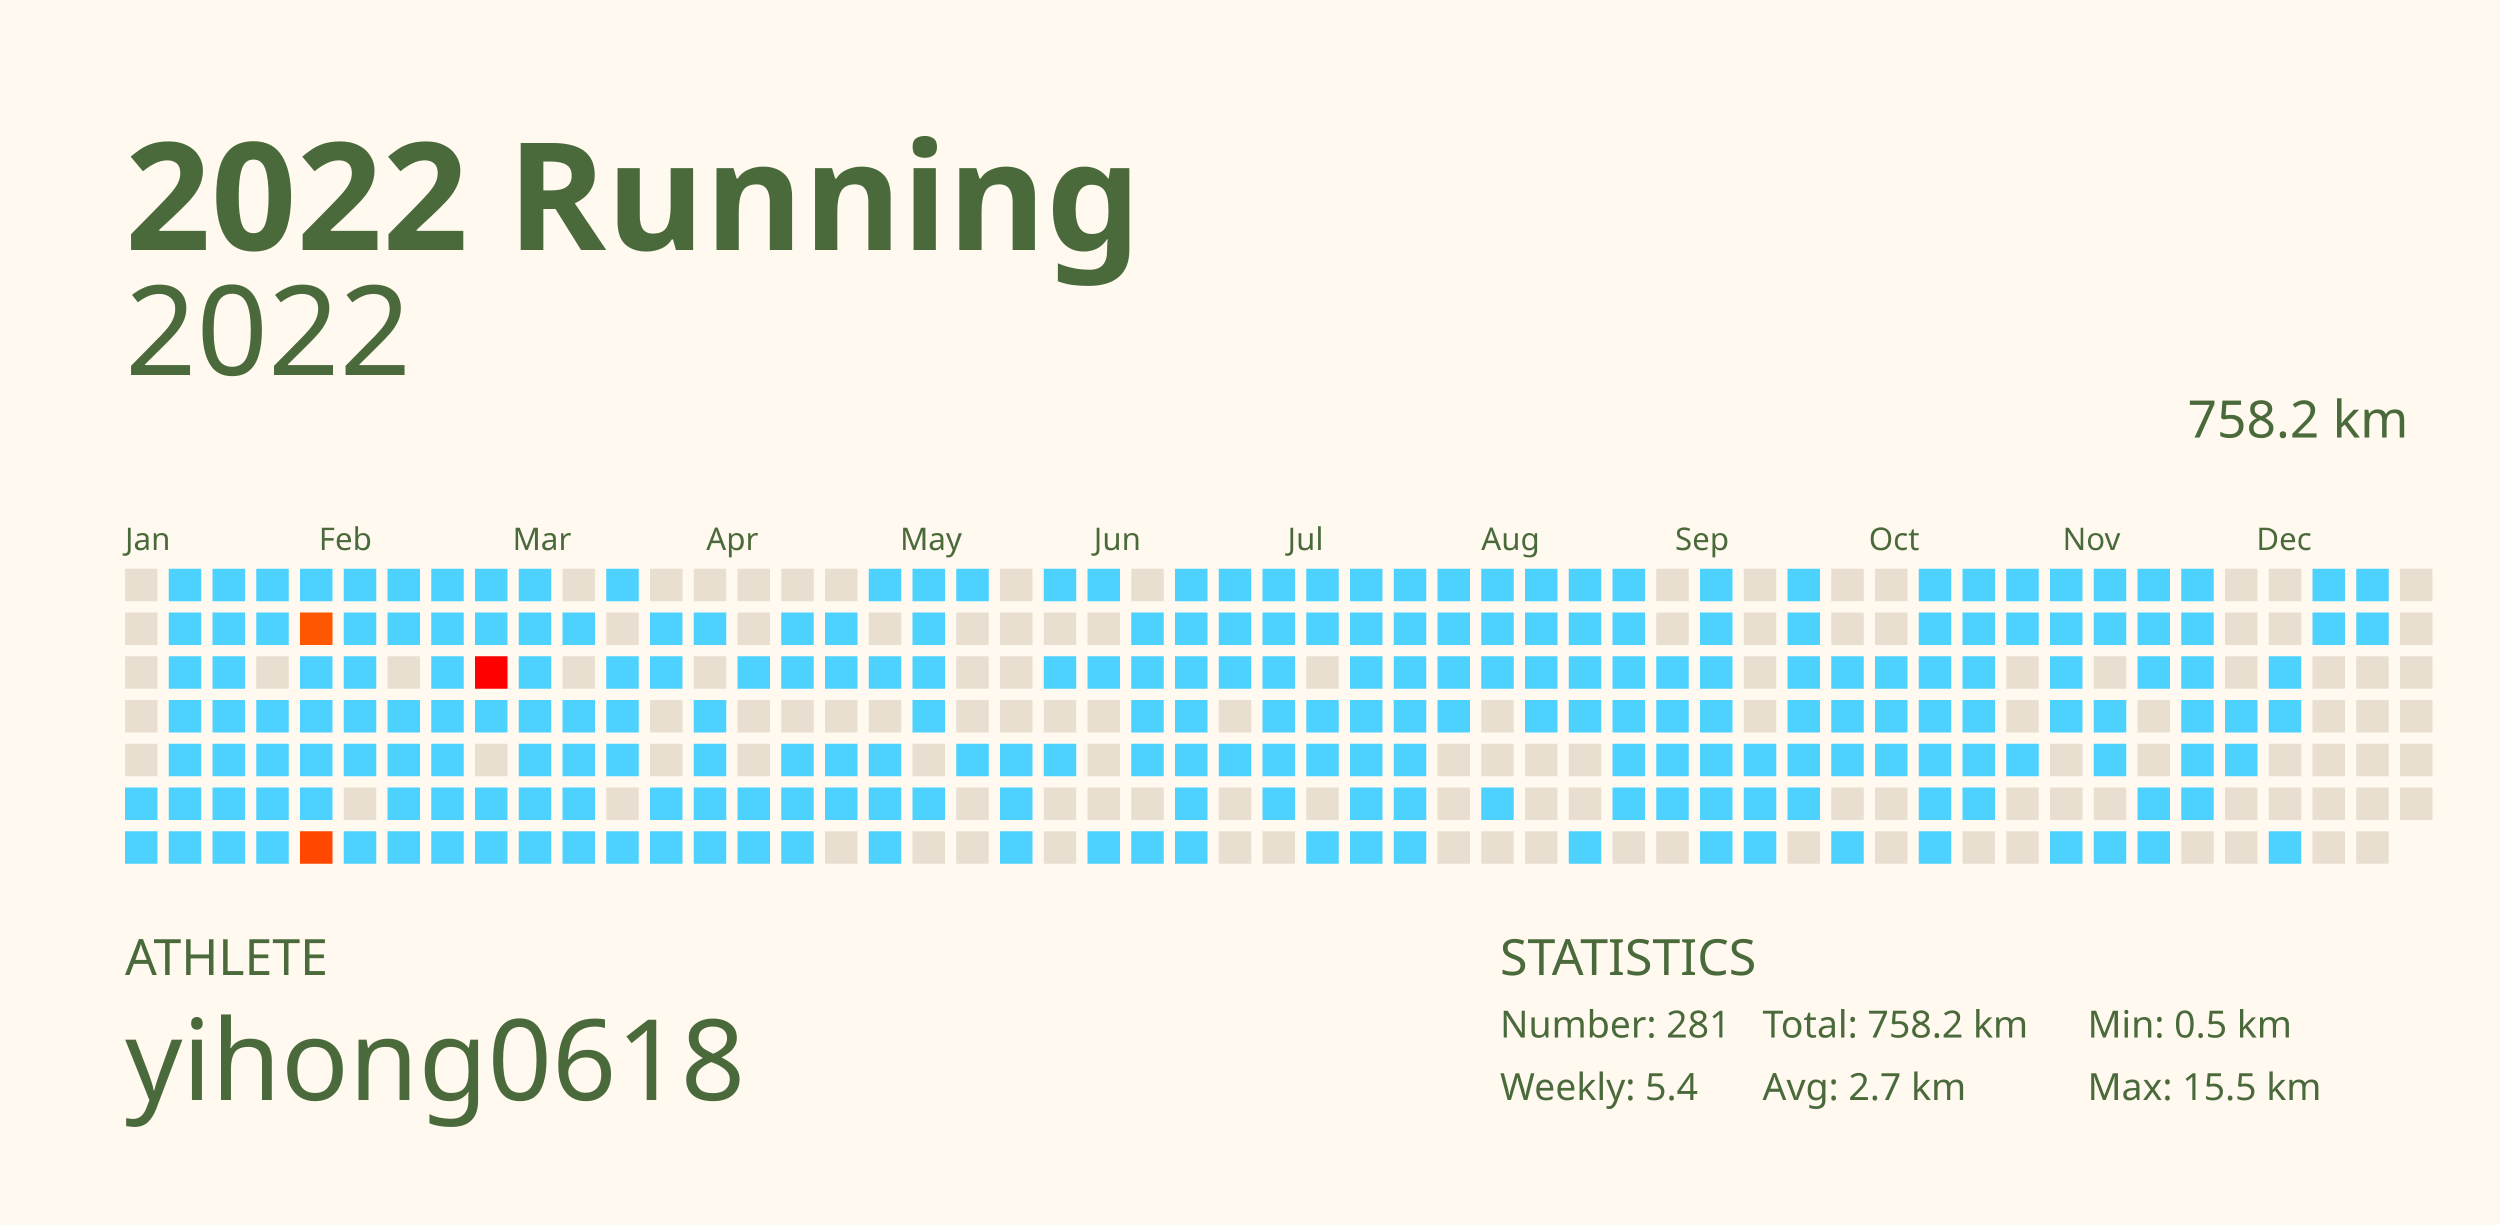
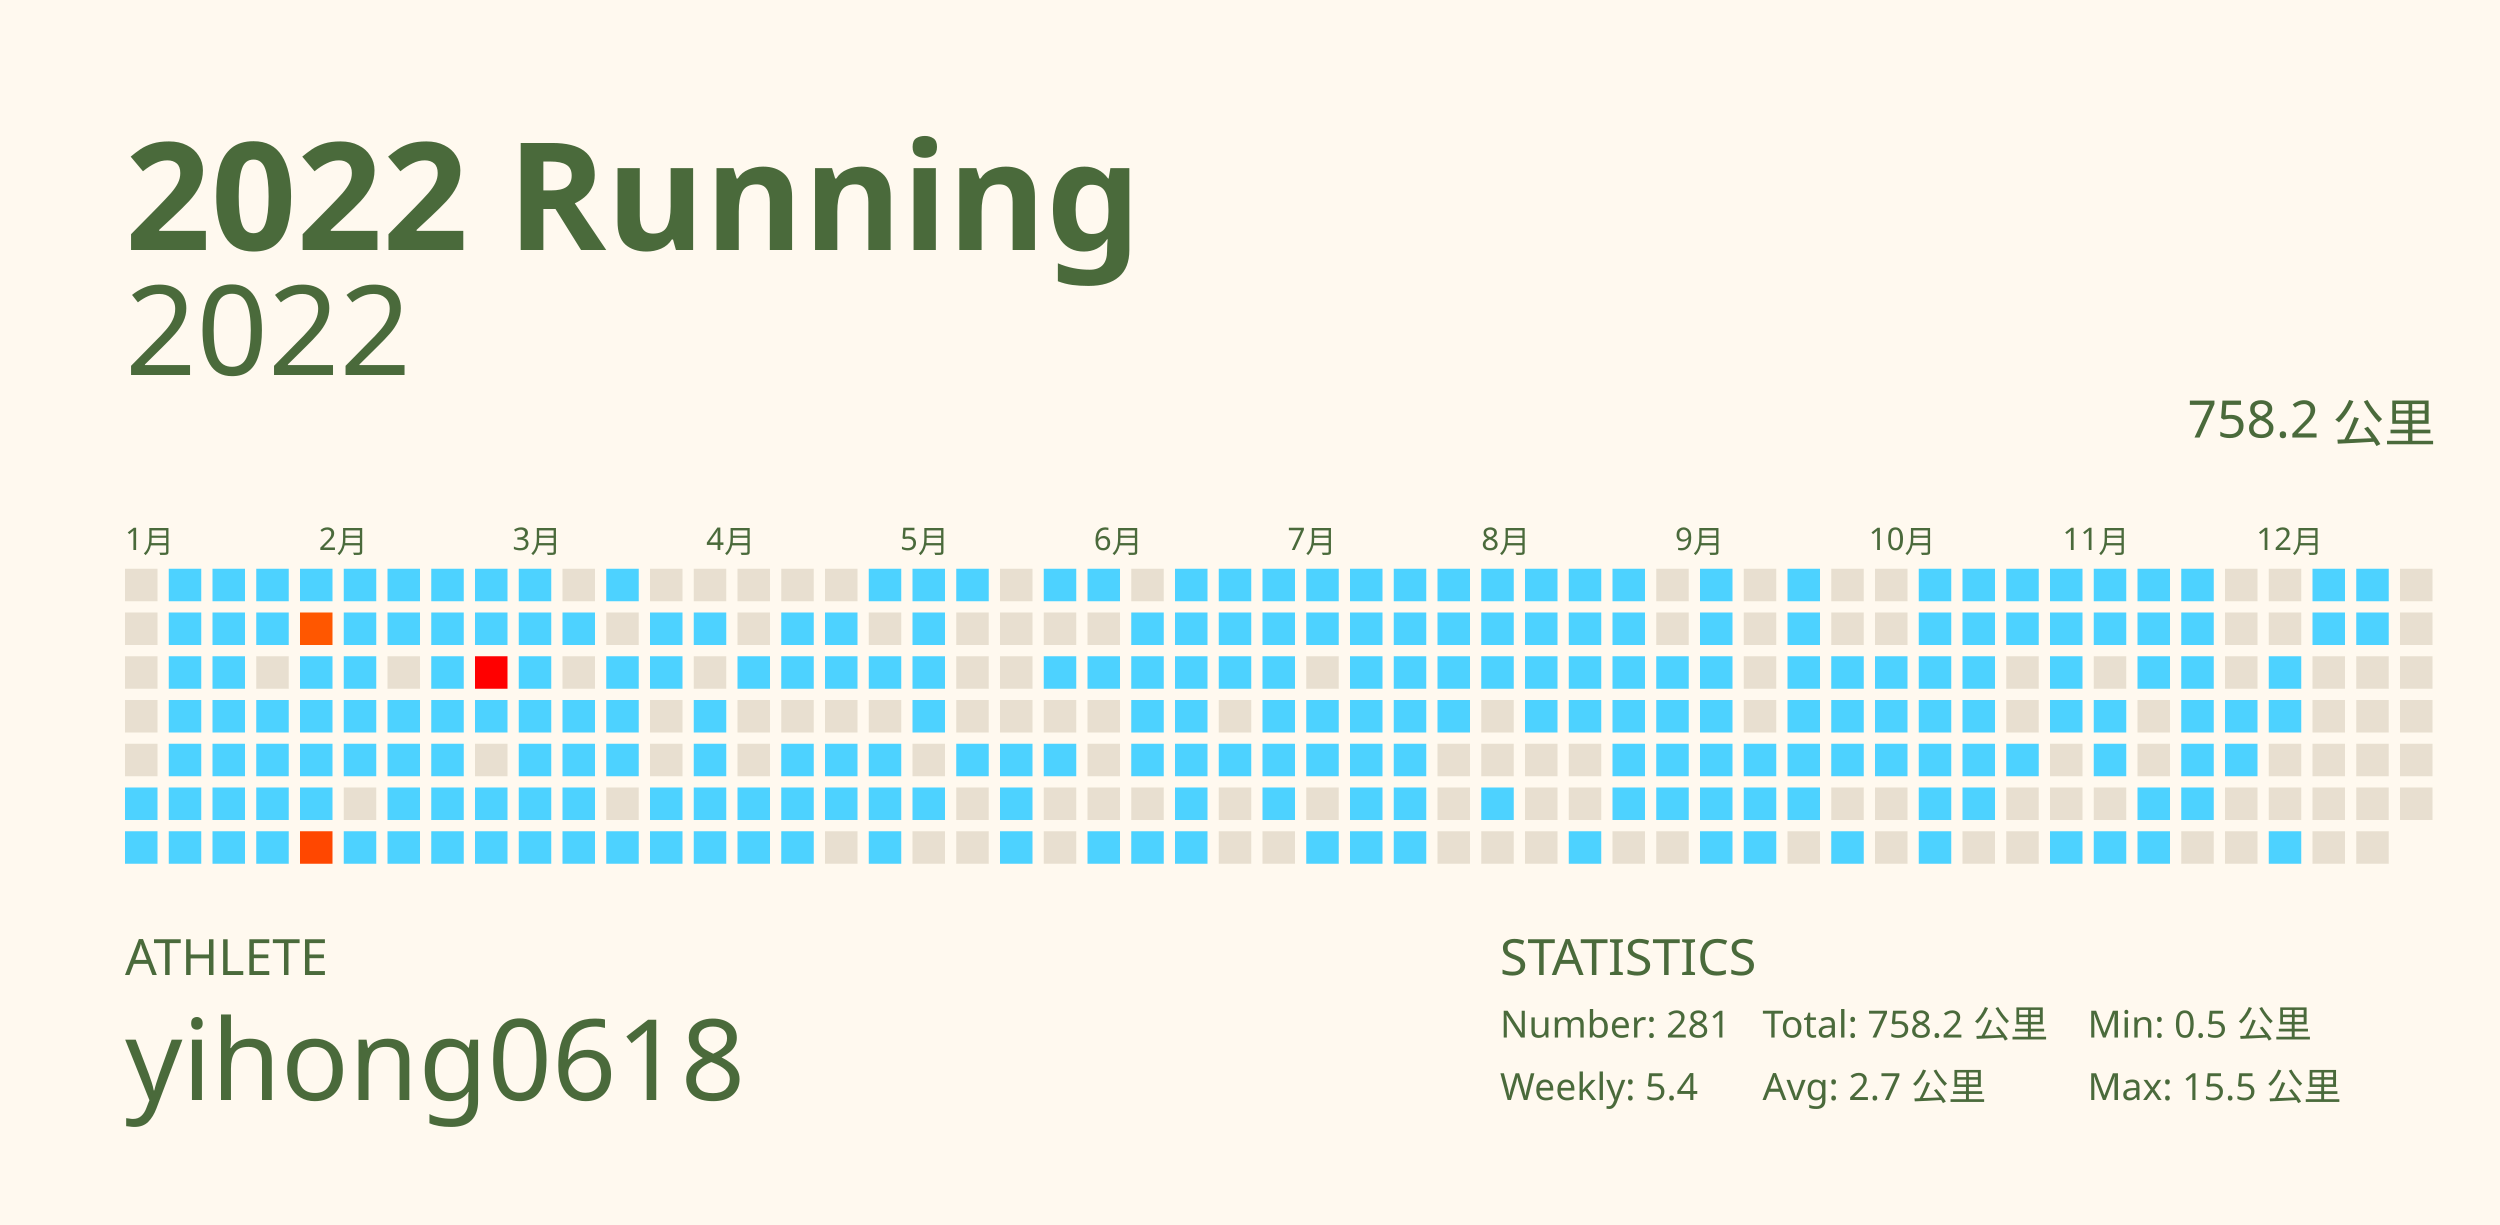
<svg xmlns="http://www.w3.org/2000/svg" baseProfile="full" height="98mm" version="1.1" viewBox="0,0,200,98" width="200mm">
  <defs />
  <rect fill="#FFF9EF" height="98" width="200" x="0" y="0" />
  <text fill="#4A6A3B" style="font-size:12px; font-family:LXGW WenKai,Quicksand,Nunito,sans-serif; font-weight:bold;" x="10" y="20">2022 Running</text>
  <text fill="#4A6A3B" style="font-size:4px; font-family:LXGW WenKai,Quicksand,Nunito,sans-serif" x="10" y="78">ATHLETE</text>
  <text fill="#4A6A3B" style="font-size:9px; font-family:LXGW WenKai,Quicksand,Nunito,sans-serif" x="10" y="88">yihong0618</text>
  <text fill="#4A6A3B" style="font-size:4px; font-family:LXGW WenKai,Quicksand,Nunito,sans-serif" x="120" y="78">STATISTICS</text>
  <text fill="#4A6A3B" style="font-size:3px; font-family:LXGW WenKai,Quicksand,Nunito,sans-serif" x="120" y="83">Number: 281</text>
  <text fill="#4A6A3B" style="font-size:3px; font-family:LXGW WenKai,Quicksand,Nunito,sans-serif" x="120" y="88">Weekly: 5.4</text>
-   <text fill="#4A6A3B" style="font-size:3px; font-family:LXGW WenKai,Quicksand,Nunito,sans-serif" x="141" y="83">Total: 758.2 km</text>
-   <text fill="#4A6A3B" style="font-size:3px; font-family:LXGW WenKai,Quicksand,Nunito,sans-serif" x="141" y="88">Avg: 2.7 km</text>
-   <text fill="#4A6A3B" style="font-size:3px; font-family:LXGW WenKai,Quicksand,Nunito,sans-serif" x="167" y="83">Min: 0.5 km</text>
-   <text fill="#4A6A3B" style="font-size:3px; font-family:LXGW WenKai,Quicksand,Nunito,sans-serif" x="167" y="88">Max: 15.5 km</text>
+   <text fill="#4A6A3B" style="font-size:3px; font-family:LXGW WenKai,Quicksand,Nunito,sans-serif" x="141" y="83">Total: 758.2 公里</text>
+   <text fill="#4A6A3B" style="font-size:3px; font-family:LXGW WenKai,Quicksand,Nunito,sans-serif" x="141" y="88">Avg: 2.7 公里</text>
+   <text fill="#4A6A3B" style="font-size:3px; font-family:LXGW WenKai,Quicksand,Nunito,sans-serif" x="167" y="83">Min: 0.5 公里</text>
+   <text fill="#4A6A3B" style="font-size:3px; font-family:LXGW WenKai,Quicksand,Nunito,sans-serif" x="167" y="88">Max: 15.5 公里</text>
  <text alignment-baseline="hanging" fill="#4A6A3B" style="font-size:10.0px; font-family:LXGW WenKai,Quicksand,Nunito,sans-serif;" x="10" y="30">2022</text>
-   <text alignment-baseline="hanging" fill="#4A6A3B" style="font-size:4.125px; font-family:LXGW WenKai,Quicksand,Nunito,sans-serif;" x="175" y="35">758.2 km</text>
-   <text fill="#4A6A3B" style="font-size:2.5px; font-family:LXGW WenKai,Quicksand,Nunito,sans-serif" x="10.0" y="44">Jan</text>
-   <text fill="#4A6A3B" style="font-size:2.5px; font-family:LXGW WenKai,Quicksand,Nunito,sans-serif" x="25.5" y="44">Feb</text>
-   <text fill="#4A6A3B" style="font-size:2.5px; font-family:LXGW WenKai,Quicksand,Nunito,sans-serif" x="41.0" y="44">Mar</text>
-   <text fill="#4A6A3B" style="font-size:2.5px; font-family:LXGW WenKai,Quicksand,Nunito,sans-serif" x="56.5" y="44">Apr</text>
-   <text fill="#4A6A3B" style="font-size:2.5px; font-family:LXGW WenKai,Quicksand,Nunito,sans-serif" x="72.0" y="44">May</text>
-   <text fill="#4A6A3B" style="font-size:2.5px; font-family:LXGW WenKai,Quicksand,Nunito,sans-serif" x="87.5" y="44">Jun</text>
-   <text fill="#4A6A3B" style="font-size:2.5px; font-family:LXGW WenKai,Quicksand,Nunito,sans-serif" x="103.0" y="44">Jul</text>
-   <text fill="#4A6A3B" style="font-size:2.5px; font-family:LXGW WenKai,Quicksand,Nunito,sans-serif" x="118.5" y="44">Aug</text>
-   <text fill="#4A6A3B" style="font-size:2.5px; font-family:LXGW WenKai,Quicksand,Nunito,sans-serif" x="134.0" y="44">Sep</text>
-   <text fill="#4A6A3B" style="font-size:2.5px; font-family:LXGW WenKai,Quicksand,Nunito,sans-serif" x="149.5" y="44">Oct</text>
-   <text fill="#4A6A3B" style="font-size:2.5px; font-family:LXGW WenKai,Quicksand,Nunito,sans-serif" x="165.0" y="44">Nov</text>
-   <text fill="#4A6A3B" style="font-size:2.5px; font-family:LXGW WenKai,Quicksand,Nunito,sans-serif" x="180.5" y="44">Dec</text>
+   <text alignment-baseline="hanging" fill="#4A6A3B" style="font-size:4.125px; font-family:LXGW WenKai,Quicksand,Nunito,sans-serif;" x="175" y="35">758.2 公里</text>
+   <text fill="#4A6A3B" style="font-size:2.5px; font-family:LXGW WenKai,Quicksand,Nunito,sans-serif" x="10.0" y="44">1月</text>
+   <text fill="#4A6A3B" style="font-size:2.5px; font-family:LXGW WenKai,Quicksand,Nunito,sans-serif" x="25.5" y="44">2月</text>
+   <text fill="#4A6A3B" style="font-size:2.5px; font-family:LXGW WenKai,Quicksand,Nunito,sans-serif" x="41.0" y="44">3月</text>
+   <text fill="#4A6A3B" style="font-size:2.5px; font-family:LXGW WenKai,Quicksand,Nunito,sans-serif" x="56.5" y="44">4月</text>
+   <text fill="#4A6A3B" style="font-size:2.5px; font-family:LXGW WenKai,Quicksand,Nunito,sans-serif" x="72.0" y="44">5月</text>
+   <text fill="#4A6A3B" style="font-size:2.5px; font-family:LXGW WenKai,Quicksand,Nunito,sans-serif" x="87.5" y="44">6月</text>
+   <text fill="#4A6A3B" style="font-size:2.5px; font-family:LXGW WenKai,Quicksand,Nunito,sans-serif" x="103.0" y="44">7月</text>
+   <text fill="#4A6A3B" style="font-size:2.5px; font-family:LXGW WenKai,Quicksand,Nunito,sans-serif" x="118.5" y="44">8月</text>
+   <text fill="#4A6A3B" style="font-size:2.5px; font-family:LXGW WenKai,Quicksand,Nunito,sans-serif" x="134.0" y="44">9月</text>
+   <text fill="#4A6A3B" style="font-size:2.5px; font-family:LXGW WenKai,Quicksand,Nunito,sans-serif" x="149.5" y="44">10月</text>
+   <text fill="#4A6A3B" style="font-size:2.5px; font-family:LXGW WenKai,Quicksand,Nunito,sans-serif" x="165.0" y="44">11月</text>
+   <text fill="#4A6A3B" style="font-size:2.5px; font-family:LXGW WenKai,Quicksand,Nunito,sans-serif" x="180.5" y="44">12月</text>
  <rect fill="#E8DFD0" height="2.6" width="2.6" x="10.0" y="45.5" />
  <rect fill="#E8DFD0" height="2.6" width="2.6" x="10.0" y="49.0" />
  <rect fill="#E8DFD0" height="2.6" width="2.6" x="10.0" y="52.5" />
  <rect fill="#E8DFD0" height="2.6" width="2.6" x="10.0" y="56.0" />
  <rect fill="#E8DFD0" height="2.6" width="2.6" x="10.0" y="59.5" />
  <rect fill="#4dd2ff" height="2.6" width="2.6" x="10.0" y="63.0" />
  <rect fill="#4dd2ff" height="2.6" width="2.6" x="10.0" y="66.5" />
  <rect fill="#4dd2ff" height="2.6" width="2.6" x="13.5" y="45.5" />
  <rect fill="#4dd2ff" height="2.6" width="2.6" x="13.5" y="49.0" />
  <rect fill="#4dd2ff" height="2.6" width="2.6" x="13.5" y="52.5" />
  <rect fill="#4dd2ff" height="2.6" width="2.6" x="13.5" y="56.0" />
  <rect fill="#4dd2ff" height="2.6" width="2.6" x="13.5" y="59.5" />
  <rect fill="#4dd2ff" height="2.6" width="2.6" x="13.5" y="63.0" />
  <rect fill="#4dd2ff" height="2.6" width="2.6" x="13.5" y="66.5" />
  <rect fill="#4dd2ff" height="2.6" width="2.6" x="17.0" y="45.5" />
  <rect fill="#4dd2ff" height="2.6" width="2.6" x="17.0" y="49.0" />
  <rect fill="#4dd2ff" height="2.6" width="2.6" x="17.0" y="52.5" />
  <rect fill="#4dd2ff" height="2.6" width="2.6" x="17.0" y="56.0" />
  <rect fill="#4dd2ff" height="2.6" width="2.6" x="17.0" y="59.5" />
  <rect fill="#4dd2ff" height="2.6" width="2.6" x="17.0" y="63.0" />
  <rect fill="#4dd2ff" height="2.6" width="2.6" x="17.0" y="66.5" />
  <rect fill="#4dd2ff" height="2.6" width="2.6" x="20.5" y="45.5" />
  <rect fill="#4dd2ff" height="2.6" width="2.6" x="20.5" y="49.0" />
  <rect fill="#E8DFD0" height="2.6" width="2.6" x="20.5" y="52.5" />
  <rect fill="#4dd2ff" height="2.6" width="2.6" x="20.5" y="56.0" />
  <rect fill="#4dd2ff" height="2.6" width="2.6" x="20.5" y="59.5" />
  <rect fill="#4dd2ff" height="2.6" width="2.6" x="20.5" y="63.0" />
  <rect fill="#4dd2ff" height="2.6" width="2.6" x="20.5" y="66.5" />
  <rect fill="#4dd2ff" height="2.6" width="2.6" x="24.0" y="45.5" />
  <rect fill="#ff5700" height="2.6" width="2.6" x="24.0" y="49.0" />
  <rect fill="#4dd2ff" height="2.6" width="2.6" x="24.0" y="52.5" />
  <rect fill="#4dd2ff" height="2.6" width="2.6" x="24.0" y="56.0" />
  <rect fill="#4dd2ff" height="2.6" width="2.6" x="24.0" y="59.5" />
  <rect fill="#4dd2ff" height="2.6" width="2.6" x="24.0" y="63.0" />
  <rect fill="#ff4700" height="2.6" width="2.6" x="24.0" y="66.5" />
  <rect fill="#4dd2ff" height="2.6" width="2.6" x="27.5" y="45.5" />
  <rect fill="#4dd2ff" height="2.6" width="2.6" x="27.5" y="49.0" />
  <rect fill="#4dd2ff" height="2.6" width="2.6" x="27.5" y="52.5" />
  <rect fill="#4dd2ff" height="2.6" width="2.6" x="27.5" y="56.0" />
  <rect fill="#4dd2ff" height="2.6" width="2.6" x="27.5" y="59.5" />
  <rect fill="#E8DFD0" height="2.6" width="2.6" x="27.5" y="63.0" />
  <rect fill="#4dd2ff" height="2.6" width="2.6" x="27.5" y="66.5" />
  <rect fill="#4dd2ff" height="2.6" width="2.6" x="31.0" y="45.5" />
  <rect fill="#4dd2ff" height="2.6" width="2.6" x="31.0" y="49.0" />
  <rect fill="#E8DFD0" height="2.6" width="2.6" x="31.0" y="52.5" />
  <rect fill="#4dd2ff" height="2.6" width="2.6" x="31.0" y="56.0" />
  <rect fill="#4dd2ff" height="2.6" width="2.6" x="31.0" y="59.5" />
  <rect fill="#4dd2ff" height="2.6" width="2.6" x="31.0" y="63.0" />
  <rect fill="#4dd2ff" height="2.6" width="2.6" x="31.0" y="66.5" />
  <rect fill="#4dd2ff" height="2.6" width="2.6" x="34.5" y="45.5" />
  <rect fill="#4dd2ff" height="2.6" width="2.6" x="34.5" y="49.0" />
  <rect fill="#4dd2ff" height="2.6" width="2.6" x="34.5" y="52.5" />
  <rect fill="#4dd2ff" height="2.6" width="2.6" x="34.5" y="56.0" />
  <rect fill="#4dd2ff" height="2.6" width="2.6" x="34.5" y="59.5" />
  <rect fill="#4dd2ff" height="2.6" width="2.6" x="34.5" y="63.0" />
  <rect fill="#4dd2ff" height="2.6" width="2.6" x="34.5" y="66.5" />
  <rect fill="#4dd2ff" height="2.6" width="2.6" x="38.0" y="45.5" />
  <rect fill="#4dd2ff" height="2.6" width="2.6" x="38.0" y="49.0" />
  <rect fill="#ff0000" height="2.6" width="2.6" x="38.0" y="52.5" />
  <rect fill="#4dd2ff" height="2.6" width="2.6" x="38.0" y="56.0" />
  <rect fill="#E8DFD0" height="2.6" width="2.6" x="38.0" y="59.5" />
  <rect fill="#4dd2ff" height="2.6" width="2.6" x="38.0" y="63.0" />
  <rect fill="#4dd2ff" height="2.6" width="2.6" x="38.0" y="66.5" />
  <rect fill="#4dd2ff" height="2.6" width="2.6" x="41.5" y="45.5" />
  <rect fill="#4dd2ff" height="2.6" width="2.6" x="41.5" y="49.0" />
  <rect fill="#4dd2ff" height="2.6" width="2.6" x="41.5" y="52.5" />
  <rect fill="#4dd2ff" height="2.6" width="2.6" x="41.5" y="56.0" />
  <rect fill="#4dd2ff" height="2.6" width="2.6" x="41.5" y="59.5" />
  <rect fill="#4dd2ff" height="2.6" width="2.6" x="41.5" y="63.0" />
  <rect fill="#4dd2ff" height="2.6" width="2.6" x="41.5" y="66.5" />
  <rect fill="#E8DFD0" height="2.6" width="2.6" x="45.0" y="45.5" />
  <rect fill="#4dd2ff" height="2.6" width="2.6" x="45.0" y="49.0" />
  <rect fill="#E8DFD0" height="2.6" width="2.6" x="45.0" y="52.5" />
  <rect fill="#4dd2ff" height="2.6" width="2.6" x="45.0" y="56.0" />
  <rect fill="#4dd2ff" height="2.6" width="2.6" x="45.0" y="59.5" />
  <rect fill="#4dd2ff" height="2.6" width="2.6" x="45.0" y="63.0" />
  <rect fill="#4dd2ff" height="2.6" width="2.6" x="45.0" y="66.5" />
  <rect fill="#4dd2ff" height="2.6" width="2.6" x="48.5" y="45.5" />
  <rect fill="#E8DFD0" height="2.6" width="2.6" x="48.5" y="49.0" />
  <rect fill="#4dd2ff" height="2.6" width="2.6" x="48.5" y="52.5" />
  <rect fill="#4dd2ff" height="2.6" width="2.6" x="48.5" y="56.0" />
  <rect fill="#4dd2ff" height="2.6" width="2.6" x="48.5" y="59.5" />
  <rect fill="#E8DFD0" height="2.6" width="2.6" x="48.5" y="63.0" />
  <rect fill="#4dd2ff" height="2.6" width="2.6" x="48.5" y="66.5" />
  <rect fill="#E8DFD0" height="2.6" width="2.6" x="52.0" y="45.5" />
  <rect fill="#4dd2ff" height="2.6" width="2.6" x="52.0" y="49.0" />
  <rect fill="#4dd2ff" height="2.6" width="2.6" x="52.0" y="52.5" />
  <rect fill="#E8DFD0" height="2.6" width="2.6" x="52.0" y="56.0" />
  <rect fill="#E8DFD0" height="2.6" width="2.6" x="52.0" y="59.5" />
  <rect fill="#4dd2ff" height="2.6" width="2.6" x="52.0" y="63.0" />
  <rect fill="#4dd2ff" height="2.6" width="2.6" x="52.0" y="66.5" />
  <rect fill="#E8DFD0" height="2.6" width="2.6" x="55.5" y="45.5" />
  <rect fill="#4dd2ff" height="2.6" width="2.6" x="55.5" y="49.0" />
  <rect fill="#E8DFD0" height="2.6" width="2.6" x="55.5" y="52.5" />
  <rect fill="#4dd2ff" height="2.6" width="2.6" x="55.5" y="56.0" />
  <rect fill="#4dd2ff" height="2.6" width="2.6" x="55.5" y="59.5" />
  <rect fill="#4dd2ff" height="2.6" width="2.6" x="55.5" y="63.0" />
  <rect fill="#4dd2ff" height="2.6" width="2.6" x="55.5" y="66.5" />
  <rect fill="#E8DFD0" height="2.6" width="2.6" x="59.0" y="45.5" />
  <rect fill="#E8DFD0" height="2.6" width="2.6" x="59.0" y="49.0" />
  <rect fill="#4dd2ff" height="2.6" width="2.6" x="59.0" y="52.5" />
  <rect fill="#E8DFD0" height="2.6" width="2.6" x="59.0" y="56.0" />
  <rect fill="#E8DFD0" height="2.6" width="2.6" x="59.0" y="59.5" />
  <rect fill="#4dd2ff" height="2.6" width="2.6" x="59.0" y="63.0" />
  <rect fill="#4dd2ff" height="2.6" width="2.6" x="59.0" y="66.5" />
  <rect fill="#E8DFD0" height="2.6" width="2.6" x="62.5" y="45.5" />
  <rect fill="#4dd2ff" height="2.6" width="2.6" x="62.5" y="49.0" />
  <rect fill="#4dd2ff" height="2.6" width="2.6" x="62.5" y="52.5" />
  <rect fill="#E8DFD0" height="2.6" width="2.6" x="62.5" y="56.0" />
  <rect fill="#4dd2ff" height="2.6" width="2.6" x="62.5" y="59.5" />
  <rect fill="#4dd2ff" height="2.6" width="2.6" x="62.5" y="63.0" />
  <rect fill="#4dd2ff" height="2.6" width="2.6" x="62.5" y="66.5" />
  <rect fill="#E8DFD0" height="2.6" width="2.6" x="66.0" y="45.5" />
  <rect fill="#4dd2ff" height="2.6" width="2.6" x="66.0" y="49.0" />
  <rect fill="#4dd2ff" height="2.6" width="2.6" x="66.0" y="52.5" />
  <rect fill="#E8DFD0" height="2.6" width="2.6" x="66.0" y="56.0" />
  <rect fill="#4dd2ff" height="2.6" width="2.6" x="66.0" y="59.5" />
  <rect fill="#4dd2ff" height="2.6" width="2.6" x="66.0" y="63.0" />
  <rect fill="#E8DFD0" height="2.6" width="2.6" x="66.0" y="66.5" />
  <rect fill="#4dd2ff" height="2.6" width="2.6" x="69.5" y="45.5" />
  <rect fill="#E8DFD0" height="2.6" width="2.6" x="69.5" y="49.0" />
  <rect fill="#4dd2ff" height="2.6" width="2.6" x="69.5" y="52.5" />
  <rect fill="#E8DFD0" height="2.6" width="2.6" x="69.5" y="56.0" />
  <rect fill="#4dd2ff" height="2.6" width="2.6" x="69.5" y="59.5" />
  <rect fill="#4dd2ff" height="2.6" width="2.6" x="69.5" y="63.0" />
  <rect fill="#4dd2ff" height="2.6" width="2.6" x="69.5" y="66.5" />
  <rect fill="#4dd2ff" height="2.6" width="2.6" x="73.0" y="45.5" />
  <rect fill="#4dd2ff" height="2.6" width="2.6" x="73.0" y="49.0" />
  <rect fill="#4dd2ff" height="2.6" width="2.6" x="73.0" y="52.5" />
  <rect fill="#4dd2ff" height="2.6" width="2.6" x="73.0" y="56.0" />
  <rect fill="#E8DFD0" height="2.6" width="2.6" x="73.0" y="59.5" />
  <rect fill="#4dd2ff" height="2.6" width="2.6" x="73.0" y="63.0" />
  <rect fill="#E8DFD0" height="2.6" width="2.6" x="73.0" y="66.5" />
  <rect fill="#4dd2ff" height="2.6" width="2.6" x="76.5" y="45.5" />
  <rect fill="#E8DFD0" height="2.6" width="2.6" x="76.5" y="49.0" />
  <rect fill="#E8DFD0" height="2.6" width="2.6" x="76.5" y="52.5" />
  <rect fill="#E8DFD0" height="2.6" width="2.6" x="76.5" y="56.0" />
  <rect fill="#4dd2ff" height="2.6" width="2.6" x="76.5" y="59.5" />
  <rect fill="#E8DFD0" height="2.6" width="2.6" x="76.5" y="63.0" />
  <rect fill="#E8DFD0" height="2.6" width="2.6" x="76.5" y="66.5" />
  <rect fill="#E8DFD0" height="2.6" width="2.6" x="80.0" y="45.5" />
  <rect fill="#E8DFD0" height="2.6" width="2.6" x="80.0" y="49.0" />
  <rect fill="#E8DFD0" height="2.6" width="2.6" x="80.0" y="52.5" />
  <rect fill="#E8DFD0" height="2.6" width="2.6" x="80.0" y="56.0" />
  <rect fill="#4dd2ff" height="2.6" width="2.6" x="80.0" y="59.5" />
  <rect fill="#4dd2ff" height="2.6" width="2.6" x="80.0" y="63.0" />
  <rect fill="#4dd2ff" height="2.6" width="2.6" x="80.0" y="66.5" />
  <rect fill="#4dd2ff" height="2.6" width="2.6" x="83.5" y="45.5" />
  <rect fill="#E8DFD0" height="2.6" width="2.6" x="83.5" y="49.0" />
  <rect fill="#4dd2ff" height="2.6" width="2.6" x="83.5" y="52.5" />
  <rect fill="#E8DFD0" height="2.6" width="2.6" x="83.5" y="56.0" />
  <rect fill="#4dd2ff" height="2.6" width="2.6" x="83.5" y="59.5" />
  <rect fill="#E8DFD0" height="2.6" width="2.6" x="83.5" y="63.0" />
  <rect fill="#E8DFD0" height="2.6" width="2.6" x="83.5" y="66.5" />
  <rect fill="#4dd2ff" height="2.6" width="2.6" x="87.0" y="45.5" />
  <rect fill="#E8DFD0" height="2.6" width="2.6" x="87.0" y="49.0" />
  <rect fill="#4dd2ff" height="2.6" width="2.6" x="87.0" y="52.5" />
  <rect fill="#E8DFD0" height="2.6" width="2.6" x="87.0" y="56.0" />
  <rect fill="#E8DFD0" height="2.6" width="2.6" x="87.0" y="59.5" />
  <rect fill="#E8DFD0" height="2.6" width="2.6" x="87.0" y="63.0" />
  <rect fill="#4dd2ff" height="2.6" width="2.6" x="87.0" y="66.5" />
  <rect fill="#E8DFD0" height="2.6" width="2.6" x="90.5" y="45.5" />
  <rect fill="#4dd2ff" height="2.6" width="2.6" x="90.5" y="49.0" />
  <rect fill="#4dd2ff" height="2.6" width="2.6" x="90.5" y="52.5" />
  <rect fill="#4dd2ff" height="2.6" width="2.6" x="90.5" y="56.0" />
  <rect fill="#4dd2ff" height="2.6" width="2.6" x="90.5" y="59.5" />
  <rect fill="#E8DFD0" height="2.6" width="2.6" x="90.5" y="63.0" />
  <rect fill="#4dd2ff" height="2.6" width="2.6" x="90.5" y="66.5" />
  <rect fill="#4dd2ff" height="2.6" width="2.6" x="94.0" y="45.5" />
  <rect fill="#4dd2ff" height="2.6" width="2.6" x="94.0" y="49.0" />
  <rect fill="#4dd2ff" height="2.6" width="2.6" x="94.0" y="52.5" />
  <rect fill="#4dd2ff" height="2.6" width="2.6" x="94.0" y="56.0" />
  <rect fill="#4dd2ff" height="2.6" width="2.6" x="94.0" y="59.5" />
  <rect fill="#4dd2ff" height="2.6" width="2.6" x="94.0" y="63.0" />
  <rect fill="#4dd2ff" height="2.6" width="2.6" x="94.0" y="66.5" />
  <rect fill="#4dd2ff" height="2.6" width="2.6" x="97.5" y="45.5" />
  <rect fill="#4dd2ff" height="2.6" width="2.6" x="97.5" y="49.0" />
  <rect fill="#4dd2ff" height="2.6" width="2.6" x="97.5" y="52.5" />
  <rect fill="#E8DFD0" height="2.6" width="2.6" x="97.5" y="56.0" />
  <rect fill="#4dd2ff" height="2.6" width="2.6" x="97.5" y="59.5" />
  <rect fill="#E8DFD0" height="2.6" width="2.6" x="97.5" y="63.0" />
  <rect fill="#E8DFD0" height="2.6" width="2.6" x="97.5" y="66.5" />
  <rect fill="#4dd2ff" height="2.6" width="2.6" x="101.0" y="45.5" />
  <rect fill="#4dd2ff" height="2.6" width="2.6" x="101.0" y="49.0" />
  <rect fill="#4dd2ff" height="2.6" width="2.6" x="101.0" y="52.5" />
  <rect fill="#4dd2ff" height="2.6" width="2.6" x="101.0" y="56.0" />
  <rect fill="#4dd2ff" height="2.6" width="2.6" x="101.0" y="59.5" />
  <rect fill="#4dd2ff" height="2.6" width="2.6" x="101.0" y="63.0" />
  <rect fill="#E8DFD0" height="2.6" width="2.6" x="101.0" y="66.5" />
  <rect fill="#4dd2ff" height="2.6" width="2.6" x="104.5" y="45.5" />
  <rect fill="#4dd2ff" height="2.6" width="2.6" x="104.5" y="49.0" />
  <rect fill="#E8DFD0" height="2.6" width="2.6" x="104.5" y="52.5" />
  <rect fill="#4dd2ff" height="2.6" width="2.6" x="104.5" y="56.0" />
  <rect fill="#4dd2ff" height="2.6" width="2.6" x="104.5" y="59.5" />
  <rect fill="#E8DFD0" height="2.6" width="2.6" x="104.5" y="63.0" />
  <rect fill="#4dd2ff" height="2.6" width="2.6" x="104.5" y="66.5" />
  <rect fill="#4dd2ff" height="2.6" width="2.6" x="108.0" y="45.5" />
  <rect fill="#4dd2ff" height="2.6" width="2.6" x="108.0" y="49.0" />
  <rect fill="#4dd2ff" height="2.6" width="2.6" x="108.0" y="52.5" />
  <rect fill="#4dd2ff" height="2.6" width="2.6" x="108.0" y="56.0" />
  <rect fill="#4dd2ff" height="2.6" width="2.6" x="108.0" y="59.5" />
  <rect fill="#4dd2ff" height="2.6" width="2.6" x="108.0" y="63.0" />
  <rect fill="#4dd2ff" height="2.6" width="2.6" x="108.0" y="66.5" />
  <rect fill="#4dd2ff" height="2.6" width="2.6" x="111.5" y="45.5" />
  <rect fill="#4dd2ff" height="2.6" width="2.6" x="111.5" y="49.0" />
  <rect fill="#4dd2ff" height="2.6" width="2.6" x="111.5" y="52.5" />
  <rect fill="#4dd2ff" height="2.6" width="2.6" x="111.5" y="56.0" />
  <rect fill="#4dd2ff" height="2.6" width="2.6" x="111.5" y="59.5" />
  <rect fill="#4dd2ff" height="2.6" width="2.6" x="111.5" y="63.0" />
  <rect fill="#4dd2ff" height="2.6" width="2.6" x="111.5" y="66.5" />
  <rect fill="#4dd2ff" height="2.6" width="2.6" x="115.0" y="45.5" />
  <rect fill="#4dd2ff" height="2.6" width="2.6" x="115.0" y="49.0" />
  <rect fill="#4dd2ff" height="2.6" width="2.6" x="115.0" y="52.5" />
  <rect fill="#4dd2ff" height="2.6" width="2.6" x="115.0" y="56.0" />
  <rect fill="#E8DFD0" height="2.6" width="2.6" x="115.0" y="59.5" />
  <rect fill="#E8DFD0" height="2.6" width="2.6" x="115.0" y="63.0" />
  <rect fill="#E8DFD0" height="2.6" width="2.6" x="115.0" y="66.5" />
  <rect fill="#4dd2ff" height="2.6" width="2.6" x="118.5" y="45.5" />
  <rect fill="#4dd2ff" height="2.6" width="2.6" x="118.5" y="49.0" />
  <rect fill="#4dd2ff" height="2.6" width="2.6" x="118.5" y="52.5" />
  <rect fill="#E8DFD0" height="2.6" width="2.6" x="118.5" y="56.0" />
  <rect fill="#E8DFD0" height="2.6" width="2.6" x="118.5" y="59.5" />
  <rect fill="#4dd2ff" height="2.6" width="2.6" x="118.5" y="63.0" />
  <rect fill="#E8DFD0" height="2.6" width="2.6" x="118.5" y="66.5" />
  <rect fill="#4dd2ff" height="2.6" width="2.6" x="122.0" y="45.5" />
  <rect fill="#4dd2ff" height="2.6" width="2.6" x="122.0" y="49.0" />
  <rect fill="#4dd2ff" height="2.6" width="2.6" x="122.0" y="52.5" />
  <rect fill="#4dd2ff" height="2.6" width="2.6" x="122.0" y="56.0" />
  <rect fill="#E8DFD0" height="2.6" width="2.6" x="122.0" y="59.5" />
  <rect fill="#E8DFD0" height="2.6" width="2.6" x="122.0" y="63.0" />
  <rect fill="#E8DFD0" height="2.6" width="2.6" x="122.0" y="66.5" />
  <rect fill="#4dd2ff" height="2.6" width="2.6" x="125.5" y="45.5" />
  <rect fill="#4dd2ff" height="2.6" width="2.6" x="125.5" y="49.0" />
  <rect fill="#4dd2ff" height="2.6" width="2.6" x="125.5" y="52.5" />
  <rect fill="#4dd2ff" height="2.6" width="2.6" x="125.5" y="56.0" />
  <rect fill="#E8DFD0" height="2.6" width="2.6" x="125.5" y="59.5" />
  <rect fill="#E8DFD0" height="2.6" width="2.6" x="125.5" y="63.0" />
  <rect fill="#4dd2ff" height="2.6" width="2.6" x="125.5" y="66.5" />
  <rect fill="#4dd2ff" height="2.6" width="2.6" x="129.0" y="45.5" />
  <rect fill="#4dd2ff" height="2.6" width="2.6" x="129.0" y="49.0" />
  <rect fill="#4dd2ff" height="2.6" width="2.6" x="129.0" y="52.5" />
  <rect fill="#4dd2ff" height="2.6" width="2.6" x="129.0" y="56.0" />
  <rect fill="#4dd2ff" height="2.6" width="2.6" x="129.0" y="59.5" />
  <rect fill="#4dd2ff" height="2.6" width="2.6" x="129.0" y="63.0" />
  <rect fill="#E8DFD0" height="2.6" width="2.6" x="129.0" y="66.5" />
  <rect fill="#E8DFD0" height="2.6" width="2.6" x="132.5" y="45.5" />
  <rect fill="#E8DFD0" height="2.6" width="2.6" x="132.5" y="49.0" />
  <rect fill="#4dd2ff" height="2.6" width="2.6" x="132.5" y="52.5" />
  <rect fill="#4dd2ff" height="2.6" width="2.6" x="132.5" y="56.0" />
  <rect fill="#4dd2ff" height="2.6" width="2.6" x="132.5" y="59.5" />
  <rect fill="#4dd2ff" height="2.6" width="2.6" x="132.5" y="63.0" />
  <rect fill="#E8DFD0" height="2.6" width="2.6" x="132.5" y="66.5" />
  <rect fill="#4dd2ff" height="2.6" width="2.6" x="136.0" y="45.5" />
  <rect fill="#4dd2ff" height="2.6" width="2.6" x="136.0" y="49.0" />
  <rect fill="#4dd2ff" height="2.6" width="2.6" x="136.0" y="52.5" />
  <rect fill="#4dd2ff" height="2.6" width="2.6" x="136.0" y="56.0" />
  <rect fill="#4dd2ff" height="2.6" width="2.6" x="136.0" y="59.5" />
  <rect fill="#4dd2ff" height="2.6" width="2.6" x="136.0" y="63.0" />
  <rect fill="#4dd2ff" height="2.6" width="2.6" x="136.0" y="66.5" />
  <rect fill="#E8DFD0" height="2.6" width="2.6" x="139.5" y="45.5" />
  <rect fill="#E8DFD0" height="2.6" width="2.6" x="139.5" y="49.0" />
  <rect fill="#E8DFD0" height="2.6" width="2.6" x="139.5" y="52.5" />
  <rect fill="#E8DFD0" height="2.6" width="2.6" x="139.5" y="56.0" />
  <rect fill="#4dd2ff" height="2.6" width="2.6" x="139.5" y="59.5" />
  <rect fill="#4dd2ff" height="2.6" width="2.6" x="139.5" y="63.0" />
  <rect fill="#4dd2ff" height="2.6" width="2.6" x="139.5" y="66.5" />
  <rect fill="#4dd2ff" height="2.6" width="2.6" x="143.0" y="45.5" />
  <rect fill="#4dd2ff" height="2.6" width="2.6" x="143.0" y="49.0" />
  <rect fill="#4dd2ff" height="2.6" width="2.6" x="143.0" y="52.5" />
  <rect fill="#4dd2ff" height="2.6" width="2.6" x="143.0" y="56.0" />
  <rect fill="#4dd2ff" height="2.6" width="2.6" x="143.0" y="59.5" />
  <rect fill="#4dd2ff" height="2.6" width="2.6" x="143.0" y="63.0" />
  <rect fill="#E8DFD0" height="2.6" width="2.6" x="143.0" y="66.5" />
  <rect fill="#E8DFD0" height="2.6" width="2.6" x="146.5" y="45.5" />
  <rect fill="#E8DFD0" height="2.6" width="2.6" x="146.5" y="49.0" />
  <rect fill="#4dd2ff" height="2.6" width="2.6" x="146.5" y="52.5" />
  <rect fill="#4dd2ff" height="2.6" width="2.6" x="146.5" y="56.0" />
  <rect fill="#4dd2ff" height="2.6" width="2.6" x="146.5" y="59.5" />
  <rect fill="#E8DFD0" height="2.6" width="2.6" x="146.5" y="63.0" />
  <rect fill="#4dd2ff" height="2.6" width="2.6" x="146.5" y="66.5" />
  <rect fill="#E8DFD0" height="2.6" width="2.6" x="150.0" y="45.5" />
  <rect fill="#E8DFD0" height="2.6" width="2.6" x="150.0" y="49.0" />
  <rect fill="#4dd2ff" height="2.6" width="2.6" x="150.0" y="52.5" />
  <rect fill="#4dd2ff" height="2.6" width="2.6" x="150.0" y="56.0" />
  <rect fill="#4dd2ff" height="2.6" width="2.6" x="150.0" y="59.5" />
  <rect fill="#E8DFD0" height="2.6" width="2.6" x="150.0" y="63.0" />
  <rect fill="#E8DFD0" height="2.6" width="2.6" x="150.0" y="66.5" />
  <rect fill="#4dd2ff" height="2.6" width="2.6" x="153.5" y="45.5" />
  <rect fill="#4dd2ff" height="2.6" width="2.6" x="153.5" y="49.0" />
  <rect fill="#4dd2ff" height="2.6" width="2.6" x="153.5" y="52.5" />
  <rect fill="#4dd2ff" height="2.6" width="2.6" x="153.5" y="56.0" />
  <rect fill="#4dd2ff" height="2.6" width="2.6" x="153.5" y="59.5" />
  <rect fill="#4dd2ff" height="2.6" width="2.6" x="153.5" y="63.0" />
  <rect fill="#4dd2ff" height="2.6" width="2.6" x="153.5" y="66.5" />
  <rect fill="#4dd2ff" height="2.6" width="2.6" x="157.0" y="45.5" />
  <rect fill="#4dd2ff" height="2.6" width="2.6" x="157.0" y="49.0" />
  <rect fill="#4dd2ff" height="2.6" width="2.6" x="157.0" y="52.5" />
  <rect fill="#4dd2ff" height="2.6" width="2.6" x="157.0" y="56.0" />
  <rect fill="#4dd2ff" height="2.6" width="2.6" x="157.0" y="59.5" />
  <rect fill="#4dd2ff" height="2.6" width="2.6" x="157.0" y="63.0" />
  <rect fill="#E8DFD0" height="2.6" width="2.6" x="157.0" y="66.5" />
  <rect fill="#4dd2ff" height="2.6" width="2.6" x="160.5" y="45.5" />
  <rect fill="#4dd2ff" height="2.6" width="2.6" x="160.5" y="49.0" />
  <rect fill="#E8DFD0" height="2.6" width="2.6" x="160.5" y="52.5" />
  <rect fill="#E8DFD0" height="2.6" width="2.6" x="160.5" y="56.0" />
  <rect fill="#4dd2ff" height="2.6" width="2.6" x="160.5" y="59.5" />
  <rect fill="#E8DFD0" height="2.6" width="2.6" x="160.5" y="63.0" />
  <rect fill="#E8DFD0" height="2.6" width="2.6" x="160.5" y="66.5" />
  <rect fill="#4dd2ff" height="2.6" width="2.6" x="164.0" y="45.5" />
  <rect fill="#4dd2ff" height="2.6" width="2.6" x="164.0" y="49.0" />
  <rect fill="#4dd2ff" height="2.6" width="2.6" x="164.0" y="52.5" />
  <rect fill="#4dd2ff" height="2.6" width="2.6" x="164.0" y="56.0" />
  <rect fill="#E8DFD0" height="2.6" width="2.6" x="164.0" y="59.5" />
  <rect fill="#E8DFD0" height="2.6" width="2.6" x="164.0" y="63.0" />
  <rect fill="#4dd2ff" height="2.6" width="2.6" x="164.0" y="66.5" />
  <rect fill="#4dd2ff" height="2.6" width="2.6" x="167.5" y="45.5" />
  <rect fill="#4dd2ff" height="2.6" width="2.6" x="167.5" y="49.0" />
  <rect fill="#E8DFD0" height="2.6" width="2.6" x="167.5" y="52.5" />
  <rect fill="#4dd2ff" height="2.6" width="2.6" x="167.5" y="56.0" />
  <rect fill="#4dd2ff" height="2.6" width="2.6" x="167.5" y="59.5" />
  <rect fill="#E8DFD0" height="2.6" width="2.6" x="167.5" y="63.0" />
  <rect fill="#4dd2ff" height="2.6" width="2.6" x="167.5" y="66.5" />
  <rect fill="#4dd2ff" height="2.6" width="2.6" x="171.0" y="45.5" />
  <rect fill="#4dd2ff" height="2.6" width="2.6" x="171.0" y="49.0" />
  <rect fill="#4dd2ff" height="2.6" width="2.6" x="171.0" y="52.5" />
  <rect fill="#E8DFD0" height="2.6" width="2.6" x="171.0" y="56.0" />
  <rect fill="#E8DFD0" height="2.6" width="2.6" x="171.0" y="59.5" />
  <rect fill="#4dd2ff" height="2.6" width="2.6" x="171.0" y="63.0" />
  <rect fill="#4dd2ff" height="2.6" width="2.6" x="171.0" y="66.5" />
  <rect fill="#4dd2ff" height="2.6" width="2.6" x="174.5" y="45.5" />
  <rect fill="#4dd2ff" height="2.6" width="2.6" x="174.5" y="49.0" />
  <rect fill="#4dd2ff" height="2.6" width="2.6" x="174.5" y="52.5" />
  <rect fill="#4dd2ff" height="2.6" width="2.6" x="174.5" y="56.0" />
  <rect fill="#4dd2ff" height="2.6" width="2.6" x="174.5" y="59.5" />
  <rect fill="#4dd2ff" height="2.6" width="2.6" x="174.5" y="63.0" />
  <rect fill="#E8DFD0" height="2.6" width="2.6" x="174.5" y="66.5" />
  <rect fill="#E8DFD0" height="2.6" width="2.6" x="178.0" y="45.5" />
  <rect fill="#E8DFD0" height="2.6" width="2.6" x="178.0" y="49.0" />
  <rect fill="#E8DFD0" height="2.6" width="2.6" x="178.0" y="52.5" />
  <rect fill="#4dd2ff" height="2.6" width="2.6" x="178.0" y="56.0" />
  <rect fill="#4dd2ff" height="2.6" width="2.6" x="178.0" y="59.5" />
  <rect fill="#E8DFD0" height="2.6" width="2.6" x="178.0" y="63.0" />
  <rect fill="#E8DFD0" height="2.6" width="2.6" x="178.0" y="66.5" />
  <rect fill="#E8DFD0" height="2.6" width="2.6" x="181.5" y="45.5" />
  <rect fill="#E8DFD0" height="2.6" width="2.6" x="181.5" y="49.0" />
  <rect fill="#4dd2ff" height="2.6" width="2.6" x="181.5" y="52.5" />
  <rect fill="#4dd2ff" height="2.6" width="2.6" x="181.5" y="56.0" />
  <rect fill="#E8DFD0" height="2.6" width="2.6" x="181.5" y="59.5" />
  <rect fill="#E8DFD0" height="2.6" width="2.6" x="181.5" y="63.0" />
  <rect fill="#4dd2ff" height="2.6" width="2.6" x="181.5" y="66.5" />
  <rect fill="#4dd2ff" height="2.6" width="2.6" x="185.0" y="45.5" />
  <rect fill="#4dd2ff" height="2.6" width="2.6" x="185.0" y="49.0" />
  <rect fill="#E8DFD0" height="2.6" width="2.6" x="185.0" y="52.5" />
  <rect fill="#E8DFD0" height="2.6" width="2.6" x="185.0" y="56.0" />
  <rect fill="#E8DFD0" height="2.6" width="2.6" x="185.0" y="59.5" />
  <rect fill="#E8DFD0" height="2.6" width="2.6" x="185.0" y="63.0" />
  <rect fill="#E8DFD0" height="2.6" width="2.6" x="185.0" y="66.5" />
  <rect fill="#4dd2ff" height="2.6" width="2.6" x="188.5" y="45.5" />
  <rect fill="#4dd2ff" height="2.6" width="2.6" x="188.5" y="49.0" />
  <rect fill="#E8DFD0" height="2.6" width="2.6" x="188.5" y="52.5" />
  <rect fill="#E8DFD0" height="2.6" width="2.6" x="188.5" y="56.0" />
  <rect fill="#E8DFD0" height="2.6" width="2.6" x="188.5" y="59.5" />
  <rect fill="#E8DFD0" height="2.6" width="2.6" x="188.5" y="63.0" />
  <rect fill="#E8DFD0" height="2.6" width="2.6" x="188.5" y="66.5" />
  <rect fill="#E8DFD0" height="2.6" width="2.6" x="192.0" y="45.5" />
  <rect fill="#E8DFD0" height="2.6" width="2.6" x="192.0" y="49.0" />
  <rect fill="#E8DFD0" height="2.6" width="2.6" x="192.0" y="52.5" />
  <rect fill="#E8DFD0" height="2.6" width="2.6" x="192.0" y="56.0" />
  <rect fill="#E8DFD0" height="2.6" width="2.6" x="192.0" y="59.5" />
  <rect fill="#E8DFD0" height="2.6" width="2.6" x="192.0" y="63.0" />
</svg>
